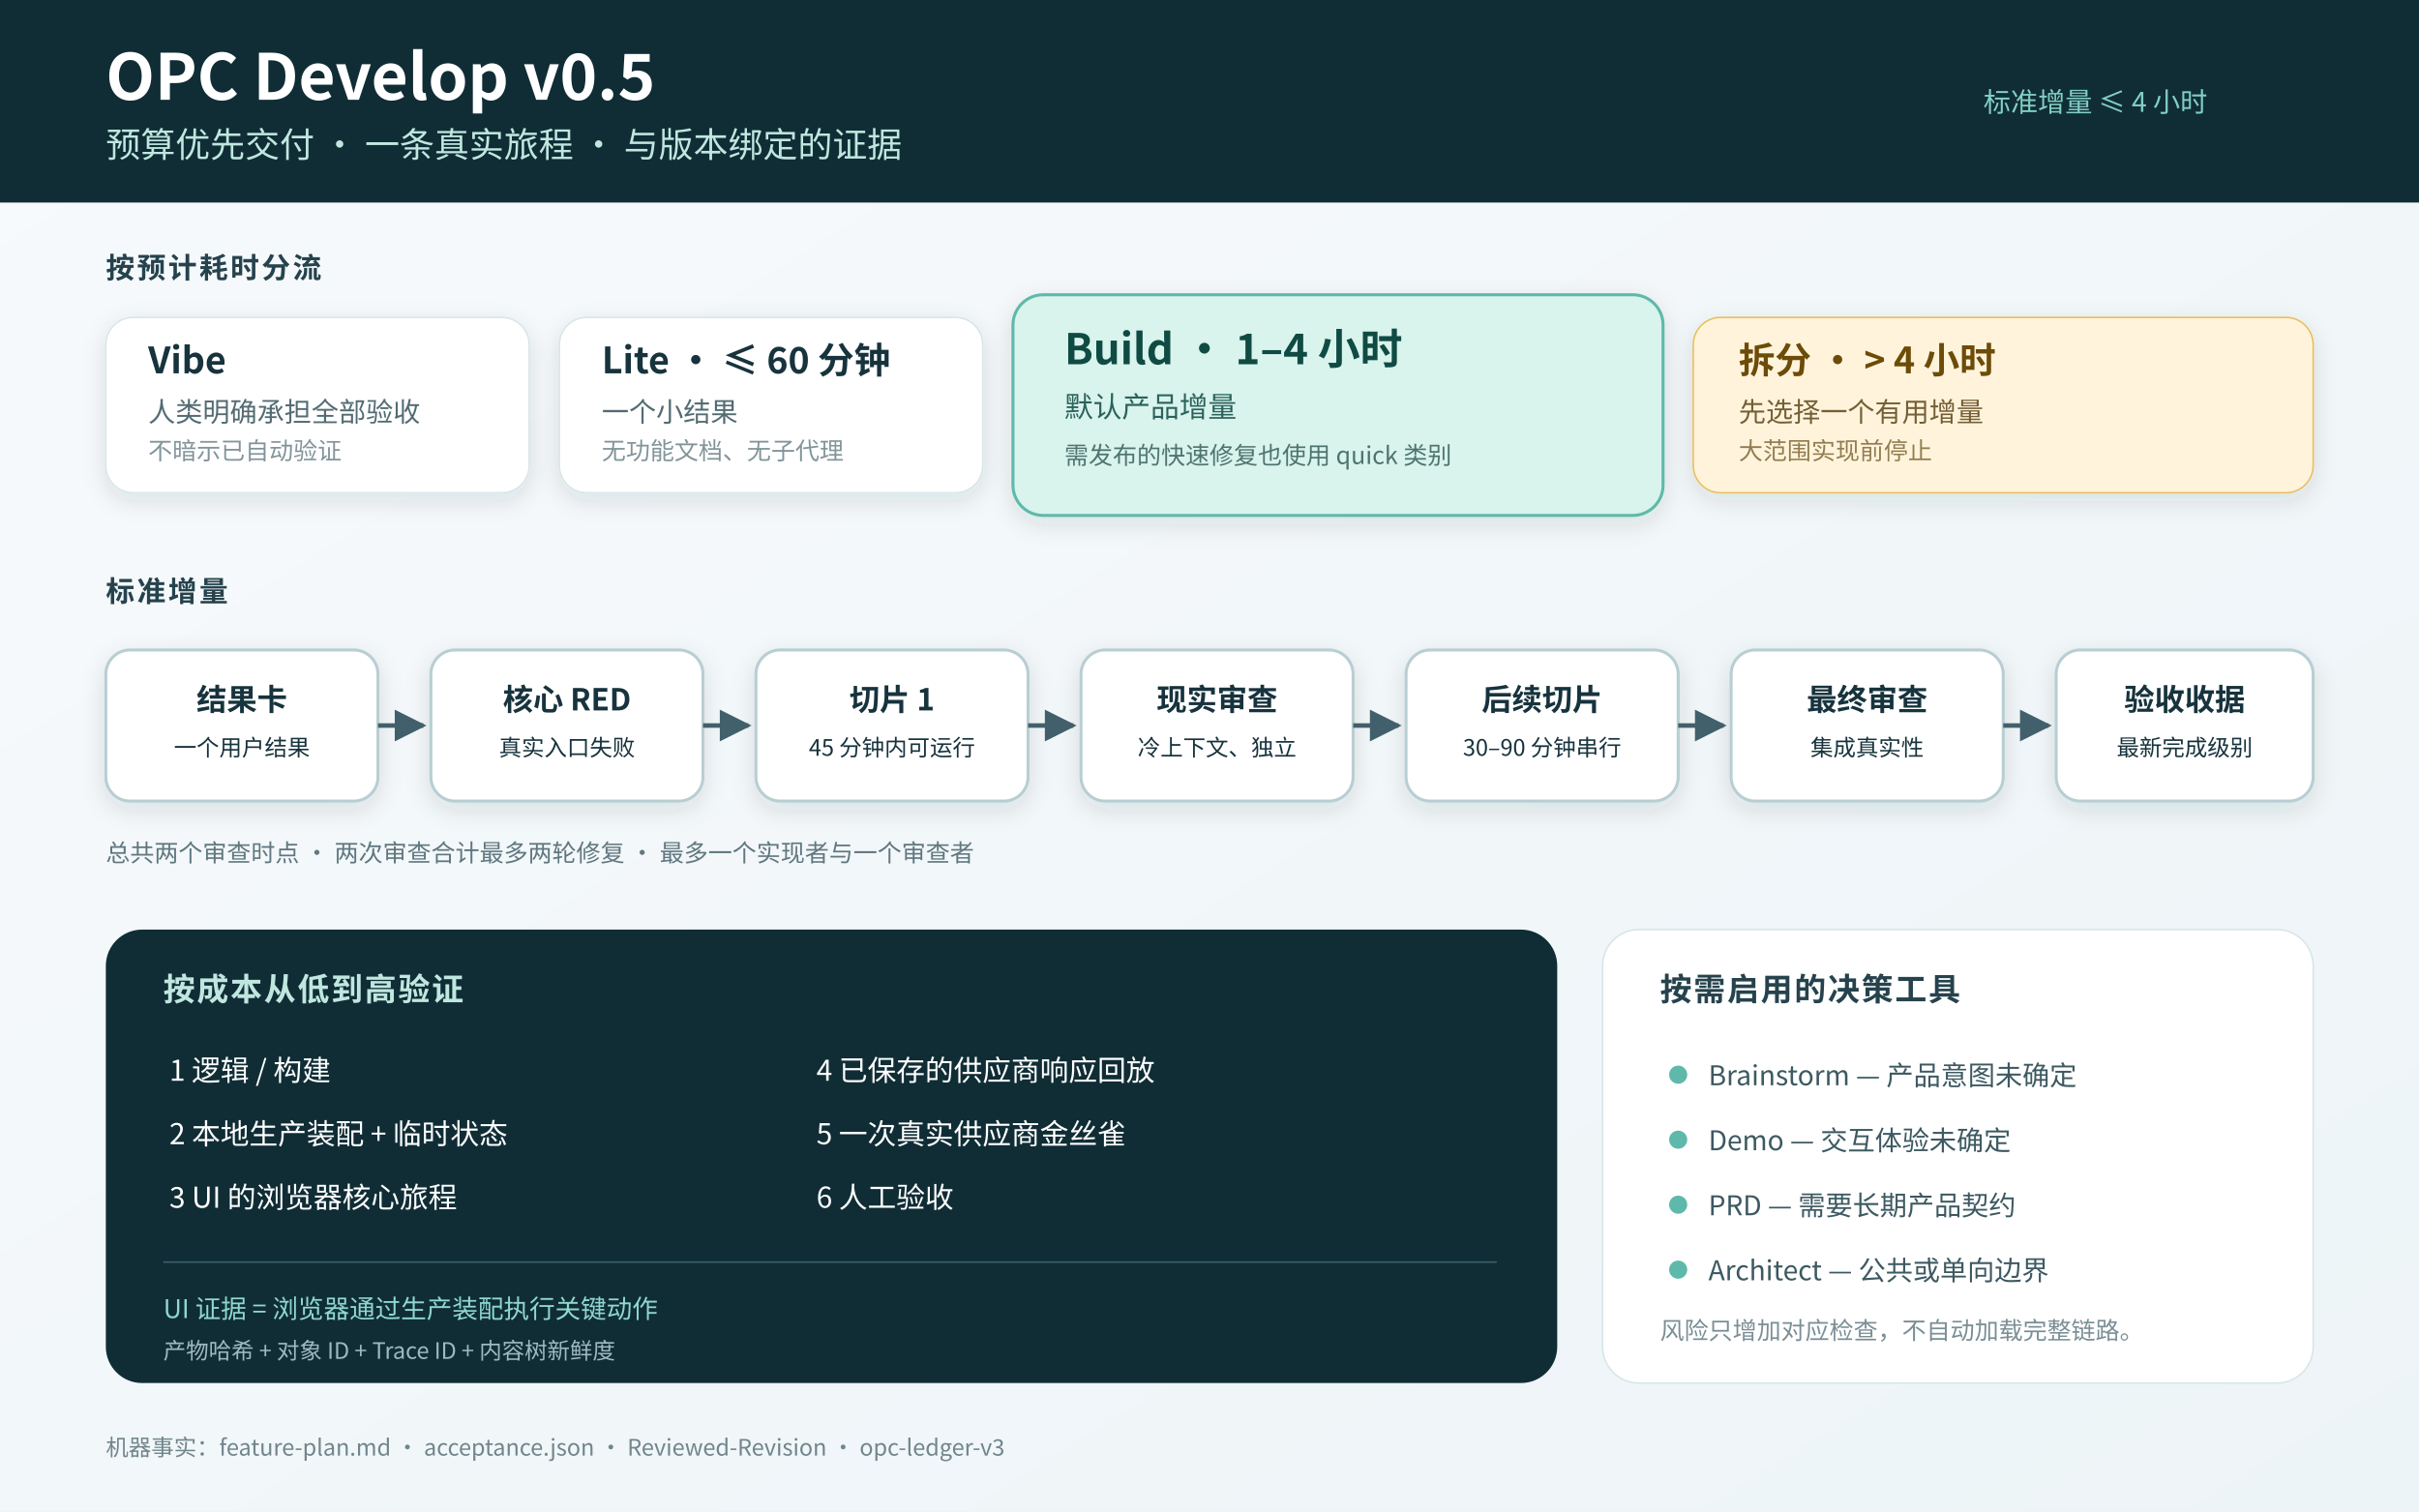
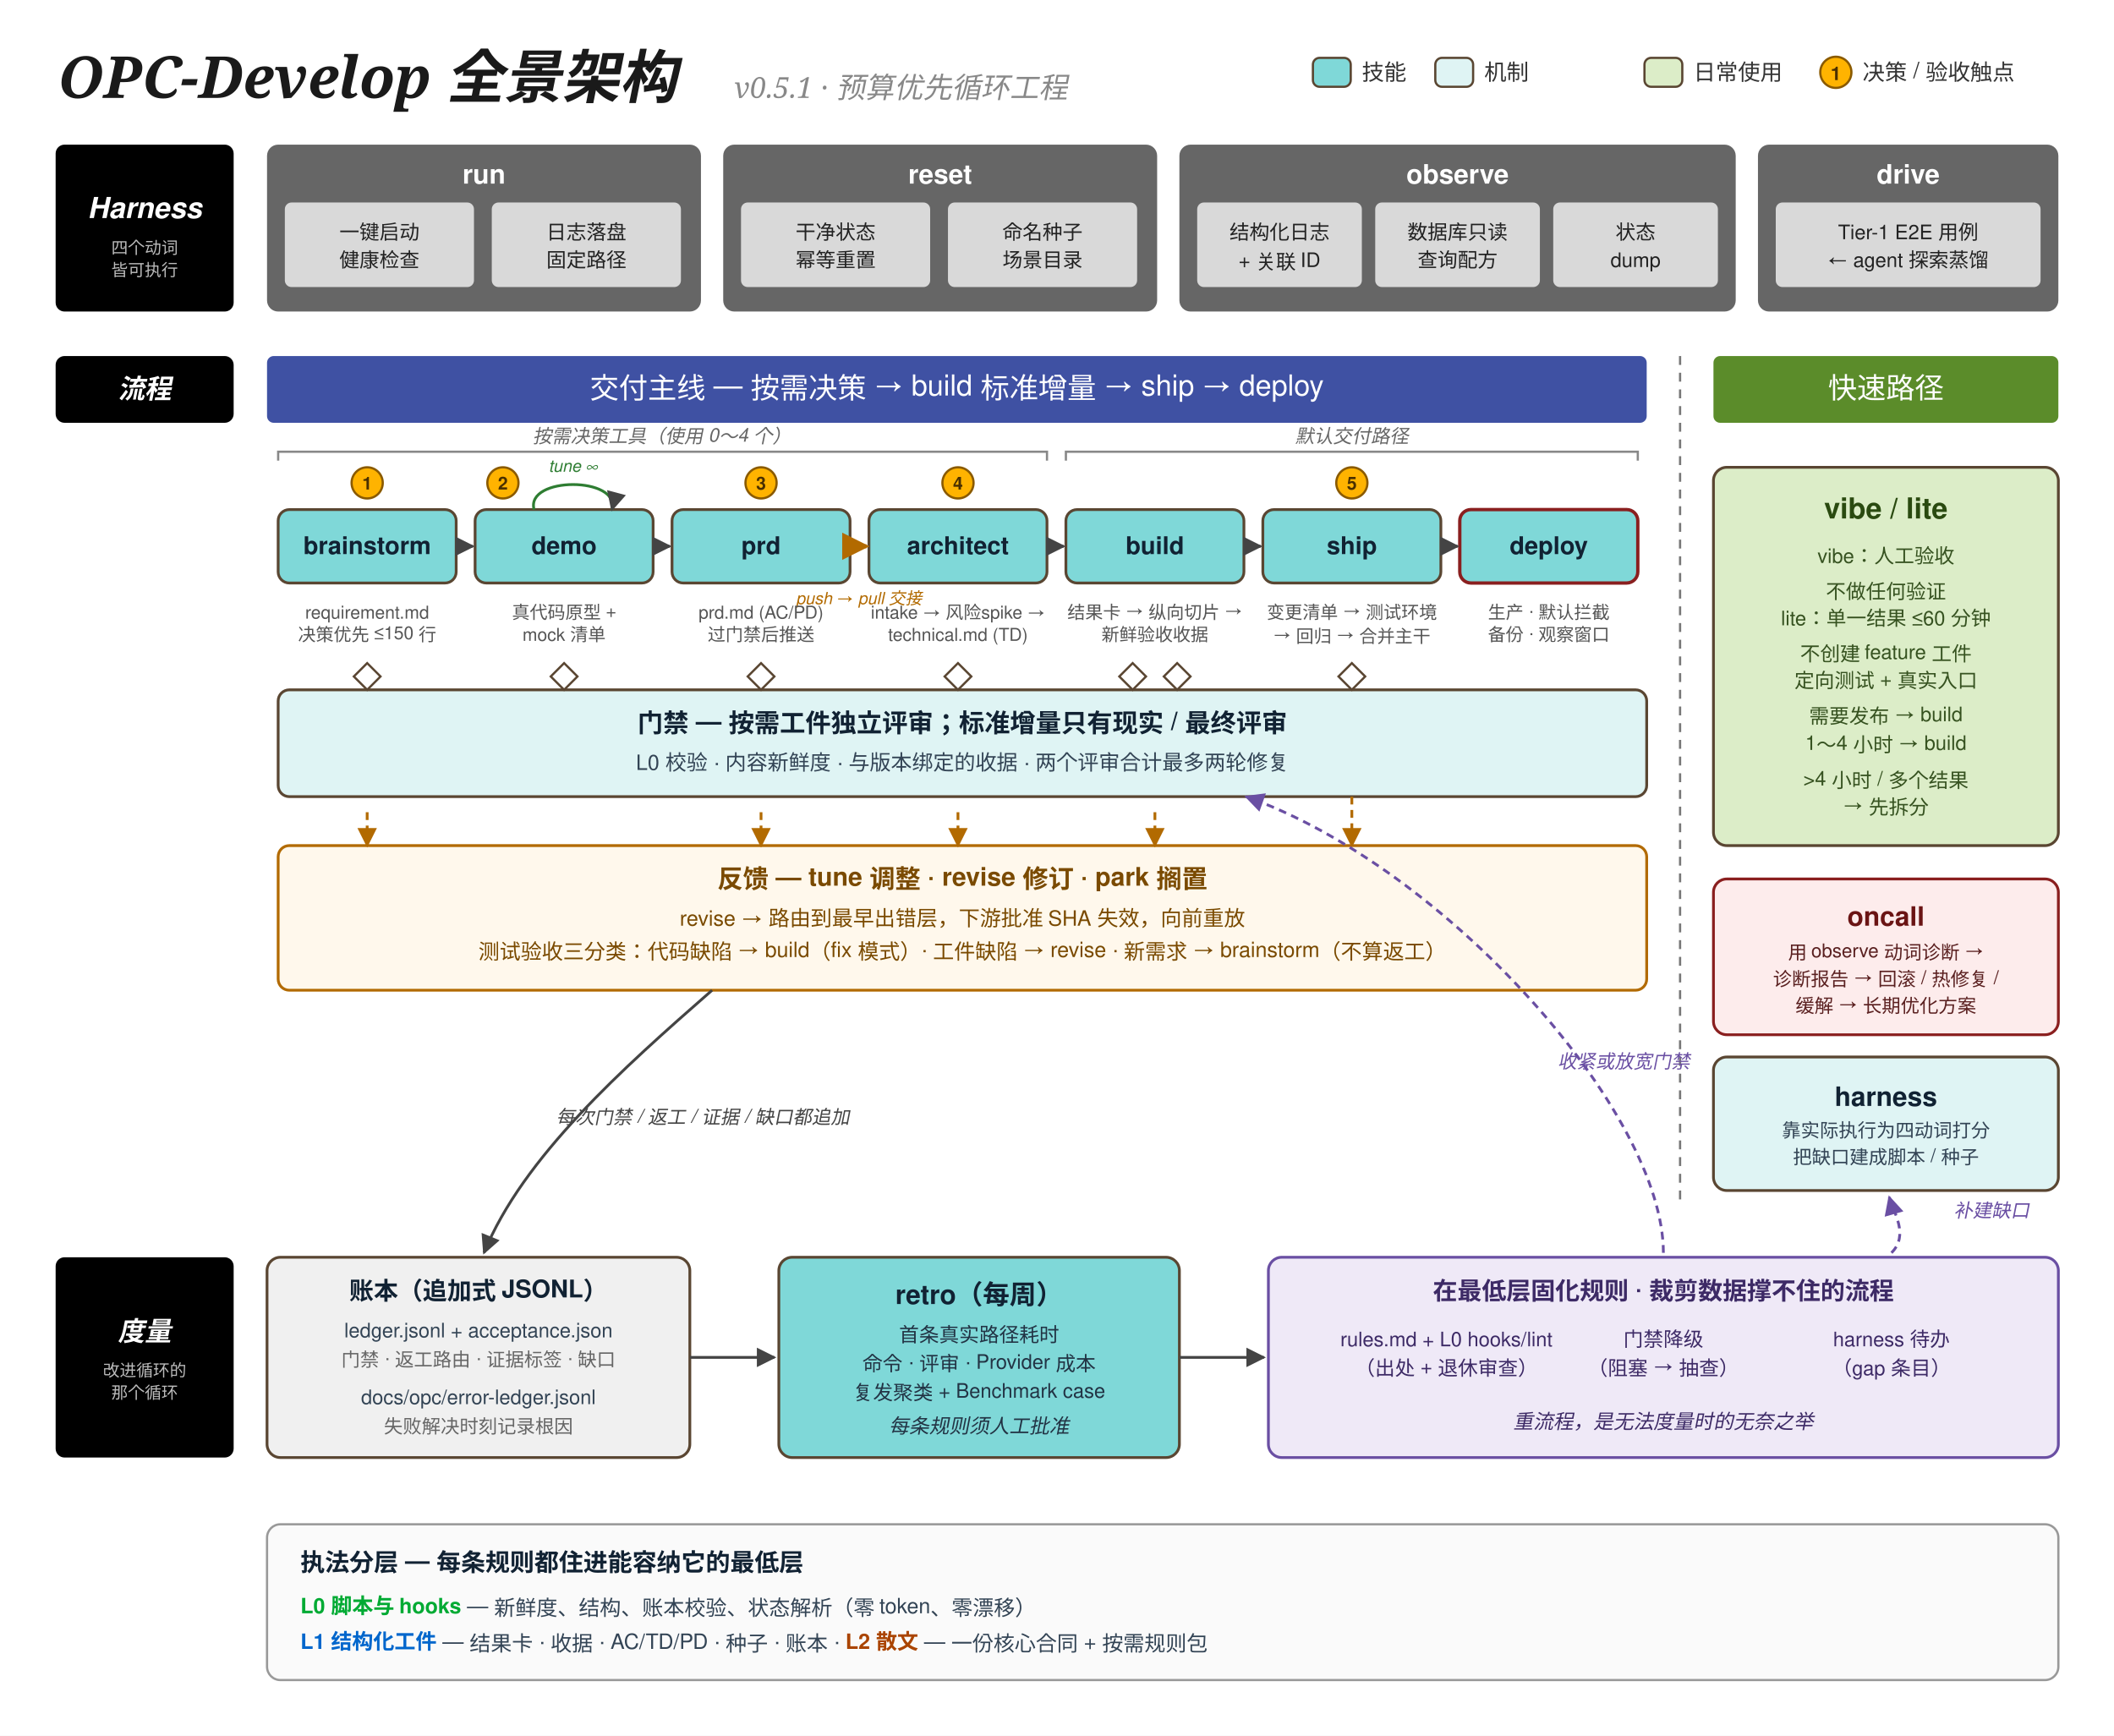
- <svg xmlns="http://www.w3.org/2000/svg" width="1600" height="1000" viewBox="0 0 1600 1000" font-family="PingFang SC, Noto Sans CJK SC, Helvetica, Arial, sans-serif">
+ <svg xmlns="http://www.w3.org/2000/svg" width="1900" height="1560" viewBox="0 0 1900 1560" font-family="Helvetica, Arial, sans-serif">
  <defs>
-     <linearGradient id="bg" x1="0" y1="0" x2="1" y2="1">
-       <stop offset="0" stop-color="#f7fafc" />
-       <stop offset="1" stop-color="#edf4f7" />
-     </linearGradient>
-     <marker id="arrow" viewBox="0 0 10 10" refX="9" refY="5" markerWidth="7" markerHeight="7" orient="auto">
-       <path d="M0 0L10 5L0 10Z" fill="#42606b" />
+     <marker id="arrow" viewBox="0 0 10 10" refX="9" refY="5" markerWidth="7" markerHeight="7" orient="auto-start-reverse">
+       <path d="M 0 0 L 10 5 L 0 10 z" fill="#444" />
    </marker>
-     <filter id="shadow" x="-10%" y="-15%" width="120%" height="140%">
-       <feDropShadow dx="0" dy="5" stdDeviation="8" flood-color="#17333d" flood-opacity=".12" />
-     </filter>
+     <marker id="arrowAmber" viewBox="0 0 10 10" refX="9" refY="5" markerWidth="7" markerHeight="7" orient="auto-start-reverse">
+       <path d="M 0 0 L 10 5 L 0 10 z" fill="#b26a00" />
+     </marker>
+     <marker id="arrowPurple" viewBox="0 0 10 10" refX="9" refY="5" markerWidth="7" markerHeight="7" orient="auto-start-reverse">
+       <path d="M 0 0 L 10 5 L 0 10 z" fill="#6a4fa3" />
+     </marker>
  </defs>
-   <rect width="1600" height="1000" fill="url(#bg)" />
-   <rect width="1600" height="134" fill="#102d36" />
-   <text x="70" y="66" font-size="42" font-weight="750" fill="#fff">OPC Develop v0.5</text>
-   <text x="70" y="104" font-size="23" fill="#bfe7df">预算优先交付 · 一条真实旅程 · 与版本绑定的证据</text>
-   <text x="1460" y="74" text-anchor="end" font-size="18" fill="#82cfc3">标准增量 ≤ 4 小时</text>
-   <text x="70" y="184" font-size="19" font-weight="700" fill="#26434d" letter-spacing="1.6">按预计耗时分流</text>
-   <g filter="url(#shadow)">
-     <rect x="70" y="210" width="280" height="116" rx="18" fill="#fff" stroke="#d7e5e8" />
-     <rect x="370" y="210" width="280" height="116" rx="18" fill="#fff" stroke="#d7e5e8" />
-     <rect x="670" y="195" width="430" height="146" rx="20" fill="#d9f3ed" stroke="#5eb9aa" stroke-width="2" />
-     <rect x="1120" y="210" width="410" height="116" rx="18" fill="#fff4db" stroke="#e9bd5a" />
-   </g>
-   <text x="98" y="247" font-size="24" font-weight="700" fill="#17333d">Vibe</text>
-   <text x="98" y="279" font-size="18" fill="#536b73">人类明确承担全部验收</text>
-   <text x="98" y="304" font-size="16" fill="#82949a">不暗示已自动验证</text>
-   <text x="398" y="247" font-size="24" font-weight="700" fill="#17333d">Lite · ≤ 60 分钟</text>
-   <text x="398" y="279" font-size="18" fill="#536b73">一个小结果</text>
-   <text x="398" y="304" font-size="16" fill="#82949a">无功能文档、无子代理</text>
-   <text x="704" y="241" font-size="28" font-weight="780" fill="#0f4b43">Build · 1–4 小时</text>
-   <text x="704" y="276" font-size="19" fill="#2b635b">默认产品增量</text>
-   <text x="704" y="307" font-size="16" fill="#4e746f">需发布的快速修复也使用 quick 类别</text>
-   <text x="1150" y="247" font-size="24" font-weight="700" fill="#6d4b08">拆分 · &gt; 4 小时</text>
-   <text x="1150" y="279" font-size="18" fill="#745f36">先选择一个有用增量</text>
-   <text x="1150" y="304" font-size="16" fill="#927d52">大范围实现前停止</text>
-   <text x="70" y="398" font-size="19" font-weight="700" fill="#26434d" letter-spacing="1.6">标准增量</text>
-   <g fill="#fff" stroke="#b8ced3" stroke-width="2" filter="url(#shadow)">
-     <rect x="70" y="430" width="180" height="100" rx="16" />
-     <rect x="285" y="430" width="180" height="100" rx="16" />
-     <rect x="500" y="430" width="180" height="100" rx="16" />
-     <rect x="715" y="430" width="180" height="100" rx="16" />
-     <rect x="930" y="430" width="180" height="100" rx="16" />
-     <rect x="1145" y="430" width="180" height="100" rx="16" />
-     <rect x="1360" y="430" width="170" height="100" rx="16" />
-   </g>
-   <g stroke="#42606b" stroke-width="3" marker-end="url(#arrow)">
-     <path d="M250 480H280" />
-     <path d="M465 480H495" />
-     <path d="M680 480H710" />
-     <path d="M895 480H925" />
-     <path d="M1110 480H1140" />
-     <path d="M1325 480H1355" />
-   </g>
-   <g text-anchor="middle" fill="#17333d">
-     <text x="160" y="470" font-size="20" font-weight="700">结果卡</text>
-     <text x="160" y="500" font-size="15">一个用户结果</text>
-     <text x="375" y="470" font-size="20" font-weight="700">核心 RED</text>
-     <text x="375" y="500" font-size="15">真实入口失败</text>
-     <text x="590" y="470" font-size="20" font-weight="700">切片 1</text>
-     <text x="590" y="500" font-size="15">45 分钟内可运行</text>
-     <text x="805" y="470" font-size="20" font-weight="700">现实审查</text>
-     <text x="805" y="500" font-size="15">冷上下文、独立</text>
-     <text x="1020" y="470" font-size="20" font-weight="700">后续切片</text>
-     <text x="1020" y="500" font-size="15">30–90 分钟串行</text>
-     <text x="1235" y="470" font-size="20" font-weight="700">最终审查</text>
-     <text x="1235" y="500" font-size="15">集成真实性</text>
-     <text x="1445" y="470" font-size="20" font-weight="700">验收收据</text>
-     <text x="1445" y="500" font-size="15">最新完成级别</text>
-   </g>
-   <text x="70" y="570" font-size="16" fill="#60777f">总共两个审查时点 · 两次审查合计最多两轮修复 · 最多一个实现者与一个审查者</text>
-   <rect x="70" y="615" width="960" height="300" rx="24" fill="#102d36" />
-   <text x="108" y="662" font-size="21" font-weight="700" fill="#bfe7df" letter-spacing="1.2">按成本从低到高验证</text>
-   <g font-size="19" fill="#fff">
-     <text x="112" y="715">1  逻辑 / 构建</text>
-     <text x="112" y="757">2  本地生产装配 + 临时状态</text>
-     <text x="112" y="799">3  UI 的浏览器核心旅程</text>
-     <text x="540" y="715">4  已保存的供应商响应回放</text>
-     <text x="540" y="757">5  一次真实供应商金丝雀</text>
-     <text x="540" y="799">6  人工验收</text>
-   </g>
-   <line x1="108" y1="835" x2="990" y2="835" stroke="#3e6069" />
-   <text x="108" y="872" font-size="17" fill="#8fd8cd">UI 证据 = 浏览器通过生产装配执行关键动作</text>
-   <text x="108" y="899" font-size="15" fill="#9fb9bf">产物哈希 + 对象 ID + Trace ID + 内容树新鲜度</text>
-   <rect x="1060" y="615" width="470" height="300" rx="24" fill="#fff" stroke="#d7e5e8" />
-   <text x="1098" y="662" font-size="21" font-weight="700" fill="#26434d" letter-spacing="1.2">按需启用的决策工具</text>
-   <g font-size="18" fill="#3d5962">
-     <circle cx="1110" cy="711" r="6" fill="#5eb9aa" />
-     <text x="1130" y="718">Brainstorm — 产品意图未确定</text>
-     <circle cx="1110" cy="754" r="6" fill="#5eb9aa" />
-     <text x="1130" y="761">Demo — 交互体验未确定</text>
-     <circle cx="1110" cy="797" r="6" fill="#5eb9aa" />
-     <text x="1130" y="804">PRD — 需要长期产品契约</text>
-     <circle cx="1110" cy="840" r="6" fill="#5eb9aa" />
-     <text x="1130" y="847">Architect — 公共或单向边界</text>
-   </g>
-   <text x="1098" y="886" font-size="16" fill="#7a8e95">风险只增加对应检查，不自动加载完整链路。</text>
-   <text x="70" y="963" font-size="15" fill="#70858c">机器事实：feature-plan.md · acceptance.json · Reviewed-Revision · opc-ledger-v3</text>
+   <rect width="1900" height="1560" fill="#ffffff" />
+   <text x="52" y="88" font-family="Georgia, serif" font-size="52" font-style="italic" font-weight="bold" fill="#1a1a1a">OPC-Develop 全景架构</text>
+   <text x="660" y="88" font-family="Georgia, serif" font-size="26" font-style="italic" fill="#888">v0.5.1 · 预算优先循环工程</text>
+   <g font-size="20" fill="#333">
+     <rect x="1180" y="52" width="34" height="26" rx="6" fill="#7fd8d8" stroke="#5a4632" stroke-width="2" />
+     <text x="1224" y="72">技能</text>
+     <rect x="1290" y="52" width="34" height="26" rx="6" fill="#dff4f4" stroke="#5a4632" stroke-width="2" />
+     <text x="1334" y="72">机制</text>
+     <rect x="1478" y="52" width="34" height="26" rx="6" fill="#dcedc8" stroke="#5a4632" stroke-width="2" />
+     <text x="1522" y="72">日常使用</text>
+     <circle cx="1650" cy="65" r="14" fill="#ffb300" stroke="#8a5a00" stroke-width="2" />
+     <text x="1650" y="72" text-anchor="middle" font-size="17" font-weight="bold" fill="#4a3000">1</text>
+     <text x="1674" y="72">决策 / 验收触点</text>
+   </g>
+   <rect x="50" y="130" width="160" height="150" rx="8" fill="#000" />
+   <text x="130" y="196" text-anchor="middle" font-size="26" font-style="italic" font-weight="bold" fill="#fff">Harness</text>
+   <text x="130" y="228" text-anchor="middle" font-size="15" fill="#bbb">四个动词</text>
+   <text x="130" y="248" text-anchor="middle" font-size="15" fill="#bbb">皆可执行</text>
+   <g>
+     <rect x="240" y="130" width="390" height="150" rx="10" fill="#666" />
+     <text x="435" y="165" text-anchor="middle" font-size="24" font-weight="bold" fill="#fff">run</text>
+     <rect x="256" y="182" width="170" height="76" rx="6" fill="#d9d9d9" />
+     <text x="341" y="215" text-anchor="middle" font-size="18" fill="#222">一键启动</text>
+     <text x="341" y="240" text-anchor="middle" font-size="18" fill="#222">健康检查</text>
+     <rect x="442" y="182" width="170" height="76" rx="6" fill="#d9d9d9" />
+     <text x="527" y="215" text-anchor="middle" font-size="18" fill="#222">日志落盘</text>
+     <text x="527" y="240" text-anchor="middle" font-size="18" fill="#222">固定路径</text>
+     <rect x="650" y="130" width="390" height="150" rx="10" fill="#666" />
+     <text x="845" y="165" text-anchor="middle" font-size="24" font-weight="bold" fill="#fff">reset</text>
+     <rect x="666" y="182" width="170" height="76" rx="6" fill="#d9d9d9" />
+     <text x="751" y="215" text-anchor="middle" font-size="18" fill="#222">干净状态</text>
+     <text x="751" y="240" text-anchor="middle" font-size="18" fill="#222">幂等重置</text>
+     <rect x="852" y="182" width="170" height="76" rx="6" fill="#d9d9d9" />
+     <text x="937" y="215" text-anchor="middle" font-size="18" fill="#222">命名种子</text>
+     <text x="937" y="240" text-anchor="middle" font-size="18" fill="#222">场景目录</text>
+     <rect x="1060" y="130" width="500" height="150" rx="10" fill="#666" />
+     <text x="1310" y="165" text-anchor="middle" font-size="24" font-weight="bold" fill="#fff">observe</text>
+     <rect x="1076" y="182" width="148" height="76" rx="6" fill="#d9d9d9" />
+     <text x="1150" y="215" text-anchor="middle" font-size="18" fill="#222">结构化日志</text>
+     <text x="1150" y="240" text-anchor="middle" font-size="18" fill="#222">+ 关联 ID</text>
+     <rect x="1236" y="182" width="148" height="76" rx="6" fill="#d9d9d9" />
+     <text x="1310" y="215" text-anchor="middle" font-size="18" fill="#222">数据库只读</text>
+     <text x="1310" y="240" text-anchor="middle" font-size="18" fill="#222">查询配方</text>
+     <rect x="1396" y="182" width="148" height="76" rx="6" fill="#d9d9d9" />
+     <text x="1470" y="215" text-anchor="middle" font-size="18" fill="#222">状态</text>
+     <text x="1470" y="240" text-anchor="middle" font-size="18" fill="#222">dump</text>
+     <rect x="1580" y="130" width="270" height="150" rx="10" fill="#666" />
+     <text x="1715" y="165" text-anchor="middle" font-size="24" font-weight="bold" fill="#fff">drive</text>
+     <rect x="1596" y="182" width="238" height="76" rx="6" fill="#d9d9d9" />
+     <text x="1715" y="215" text-anchor="middle" font-size="18" fill="#222">Tier-1 E2E 用例</text>
+     <text x="1715" y="240" text-anchor="middle" font-size="18" fill="#222">← agent 探索蒸馏</text>
+   </g>
+   <rect x="50" y="320" width="160" height="60" rx="8" fill="#000" />
+   <text x="130" y="358" text-anchor="middle" font-size="24" font-style="italic" font-weight="bold" fill="#fff">流程</text>
+   <rect x="240" y="320" width="1240" height="60" rx="6" fill="#3f51a3" />
+   <text x="860" y="358" text-anchor="middle" font-size="26" fill="#fff">交付主线 — 按需决策 → build 标准增量 → ship → deploy</text>
+   <line x1="1510" y1="320" x2="1510" y2="1080" stroke="#777" stroke-width="2" stroke-dasharray="8,7" />
+   <rect x="1540" y="320" width="310" height="60" rx="6" fill="#5b8c2a" />
+   <text x="1695" y="358" text-anchor="middle" font-size="26" fill="#fff">快速路径</text>
+   <g stroke="#888" stroke-width="2" fill="none">
+     <path d="M 250 414 L 250 406 L 941 406 L 941 414" />
+     <path d="M 958 414 L 958 406 L 1472 406 L 1472 414" />
+   </g>
+   <text x="595" y="398" text-anchor="middle" font-size="17" font-style="italic" fill="#666">按需决策工具（使用 0～4 个）</text>
+   <text x="1215" y="398" text-anchor="middle" font-size="17" font-style="italic" fill="#666">默认交付路径</text>
+   <g font-size="22" font-weight="bold" fill="#123">
+     <circle cx="330" cy="434" r="14" fill="#ffb300" stroke="#8a5a00" stroke-width="2" />
+     <text x="330" y="440" text-anchor="middle" font-size="16" fill="#4a3000">1</text>
+     <rect x="250" y="458" width="160" height="66" rx="10" fill="#7fd8d8" stroke="#5a4632" stroke-width="2.5" />
+     <text x="330" y="498" text-anchor="middle">brainstorm</text>
+     <circle cx="452" cy="434" r="14" fill="#ffb300" stroke="#8a5a00" stroke-width="2" />
+     <text x="452" y="440" text-anchor="middle" font-size="16" fill="#4a3000">2</text>
+     <rect x="427" y="458" width="160" height="66" rx="10" fill="#7fd8d8" stroke="#5a4632" stroke-width="2.5" />
+     <text x="507" y="498" text-anchor="middle">demo</text>
+     <circle cx="684" cy="434" r="14" fill="#ffb300" stroke="#8a5a00" stroke-width="2" />
+     <text x="684" y="440" text-anchor="middle" font-size="16" fill="#4a3000">3</text>
+     <rect x="604" y="458" width="160" height="66" rx="10" fill="#7fd8d8" stroke="#5a4632" stroke-width="2.5" />
+     <text x="684" y="498" text-anchor="middle">prd</text>
+     <circle cx="861" cy="434" r="14" fill="#ffb300" stroke="#8a5a00" stroke-width="2" />
+     <text x="861" y="440" text-anchor="middle" font-size="16" fill="#4a3000">4</text>
+     <rect x="781" y="458" width="160" height="66" rx="10" fill="#7fd8d8" stroke="#5a4632" stroke-width="2.5" />
+     <text x="861" y="498" text-anchor="middle">architect</text>
+     <rect x="958" y="458" width="160" height="66" rx="10" fill="#7fd8d8" stroke="#5a4632" stroke-width="2.5" />
+     <text x="1038" y="498" text-anchor="middle">build</text>
+     <circle cx="1215" cy="434" r="14" fill="#ffb300" stroke="#8a5a00" stroke-width="2" />
+     <text x="1215" y="440" text-anchor="middle" font-size="16" fill="#4a3000">5</text>
+     <rect x="1135" y="458" width="160" height="66" rx="10" fill="#7fd8d8" stroke="#5a4632" stroke-width="2.5" />
+     <text x="1215" y="498" text-anchor="middle">ship</text>
+     <rect x="1312" y="458" width="160" height="66" rx="10" fill="#7fd8d8" stroke="#8a1f1f" stroke-width="3" />
+     <text x="1392" y="498" text-anchor="middle">deploy</text>
+   </g>
+   <g stroke="#444" stroke-width="2.5" fill="none">
+     <line x1="410" y1="491" x2="425" y2="491" marker-end="url(#arrow)" />
+     <line x1="587" y1="491" x2="602" y2="491" marker-end="url(#arrow)" />
+     <line x1="941" y1="491" x2="956" y2="491" marker-end="url(#arrow)" />
+     <line x1="1118" y1="491" x2="1133" y2="491" marker-end="url(#arrow)" />
+     <line x1="1295" y1="491" x2="1310" y2="491" marker-end="url(#arrow)" />
+   </g>
+   <line x1="764" y1="491" x2="779" y2="491" stroke="#b26a00" stroke-width="3.5" marker-end="url(#arrowAmber)" />
+   <text x="772" y="543" text-anchor="middle" font-size="15" font-style="italic" fill="#b26a00">push → pull 交接</text>
+   <path d="M 480 458 C 472 428, 558 428, 550 458" stroke="#2e7d32" stroke-width="2.5" fill="none" marker-end="url(#arrow)" />
+   <text x="515" y="424" text-anchor="middle" font-size="15" fill="#2e7d32" font-style="italic">tune ∞</text>
+   <g font-size="16" fill="#555" text-anchor="middle">
+     <text x="330" y="556">requirement.md</text>
+     <text x="330" y="576">决策优先 ≤150 行</text>
+     <text x="507" y="556">真代码原型 +</text>
+     <text x="507" y="576">mock 清单</text>
+     <text x="684" y="556">prd.md (AC/PD)</text>
+     <text x="684" y="576">过门禁后推送</text>
+     <text x="861" y="556">intake → 风险spike →</text>
+     <text x="861" y="576">technical.md (TD)</text>
+     <text x="1038" y="556">结果卡 → 纵向切片 →</text>
+     <text x="1038" y="576">新鲜验收收据</text>
+     <text x="1215" y="556">变更清单 → 测试环境</text>
+     <text x="1215" y="576">→ 回归 → 合并主干</text>
+     <text x="1392" y="556">生产 · 默认拦截</text>
+     <text x="1392" y="576">备份 · 观察窗口</text>
+   </g>
+   <rect x="250" y="620" width="1230" height="96" rx="10" fill="#dff4f4" stroke="#5a4632" stroke-width="2.5" />
+   <text x="865" y="658" text-anchor="middle" font-size="23" font-weight="bold" fill="#123">门禁 — 按需工件独立评审；标准增量只有现实 / 最终评审</text>
+   <text x="865" y="692" text-anchor="middle" font-size="19" fill="#345">L0 校验 · 内容新鲜度 · 与版本绑定的收据 · 两个评审合计最多两轮修复</text>
+   <g fill="#fff" stroke="#5a4632" stroke-width="2">
+     <path d="M 330 596 l 12 12 l -12 12 l -12 -12 z" />
+     <path d="M 507 596 l 12 12 l -12 12 l -12 -12 z" />
+     <path d="M 684 596 l 12 12 l -12 12 l -12 -12 z" />
+     <path d="M 861 596 l 12 12 l -12 12 l -12 -12 z" />
+     <path d="M 1018 596 l 12 12 l -12 12 l -12 -12 z" />
+     <path d="M 1058 596 l 12 12 l -12 12 l -12 -12 z" />
+     <path d="M 1215 596 l 12 12 l -12 12 l -12 -12 z" />
+   </g>
+   <rect x="250" y="760" width="1230" height="130" rx="10" fill="#fff8ec" stroke="#b26a00" stroke-width="2.5" />
+   <text x="865" y="798" text-anchor="middle" font-size="23" font-weight="bold" fill="#7a4a00">反馈 — tune 调整 · revise 修订 · park 搁置</text>
+   <text x="865" y="832" text-anchor="middle" font-size="19" fill="#7a4a00">revise → 路由到最早出错层，下游批准 SHA 失效，向前重放</text>
+   <text x="865" y="862" text-anchor="middle" font-size="19" fill="#7a4a00">测试验收三分类：代码缺陷 → build（fix 模式）· 工件缺陷 → revise · 新需求 → brainstorm（不算返工）</text>
+   <g stroke="#b26a00" stroke-width="2.5" fill="none" stroke-dasharray="7,5">
+     <path d="M 1215 760 C 1215 740, 1215 730, 1215 716" marker-end="url(#arrowAmber)" transform="rotate(180 1215 738)" />
+     <path d="M 330 760 C 330 745, 330 740, 330 730" marker-end="url(#arrowAmber)" transform="rotate(180 330 745)" />
+     <path d="M 684 760 C 684 745, 684 740, 684 730" marker-end="url(#arrowAmber)" transform="rotate(180 684 745)" />
+     <path d="M 861 760 C 861 745, 861 740, 861 730" marker-end="url(#arrowAmber)" transform="rotate(180 861 745)" />
+     <path d="M 1038 760 C 1038 745, 1038 740, 1038 730" marker-end="url(#arrowAmber)" transform="rotate(180 1038 745)" />
+   </g>
+   <rect x="1540" y="420" width="310" height="340" rx="12" fill="#dcedc8" stroke="#5a4632" stroke-width="2.5" />
+   <text x="1695" y="466" text-anchor="middle" font-size="26" font-weight="bold" fill="#2a4a10">vibe / lite</text>
+   <g font-size="18" fill="#365220" text-anchor="middle">
+     <text x="1695" y="506">vibe：人工验收</text>
+     <text x="1695" y="538">不做任何验证</text>
+     <text x="1695" y="562">lite：单一结果 ≤60 分钟</text>
+     <text x="1695" y="594">不创建 feature 工件</text>
+     <text x="1695" y="618">定向测试 + 真实入口</text>
+     <text x="1695" y="650">需要发布 → build</text>
+     <text x="1695" y="674">1～4 小时 → build</text>
+     <text x="1695" y="706">&gt;4 小时 / 多个结果</text>
+     <text x="1695" y="730">→ 先拆分</text>
+   </g>
+   <rect x="1540" y="790" width="310" height="140" rx="12" fill="#fdecec" stroke="#8a1f1f" stroke-width="2.5" />
+   <text x="1695" y="832" text-anchor="middle" font-size="24" font-weight="bold" fill="#6a1414">oncall</text>
+   <text x="1695" y="862" text-anchor="middle" font-size="17" fill="#5a2020">用 observe 动词诊断 →</text>
+   <text x="1695" y="886" text-anchor="middle" font-size="17" fill="#5a2020">诊断报告 → 回滚 / 热修复 /</text>
+   <text x="1695" y="910" text-anchor="middle" font-size="17" fill="#5a2020">缓解 → 长期优化方案</text>
+   <rect x="1540" y="950" width="310" height="120" rx="12" fill="#dff4f4" stroke="#5a4632" stroke-width="2.5" />
+   <text x="1695" y="994" text-anchor="middle" font-size="24" font-weight="bold" fill="#123">harness</text>
+   <text x="1695" y="1022" text-anchor="middle" font-size="17" fill="#345">靠实际执行为四动词打分</text>
+   <text x="1695" y="1046" text-anchor="middle" font-size="17" fill="#345">把缺口建成脚本 / 种子</text>
+   <rect x="50" y="1130" width="160" height="180" rx="8" fill="#000" />
+   <text x="130" y="1205" text-anchor="middle" font-size="24" font-style="italic" font-weight="bold" fill="#fff">度量</text>
+   <text x="130" y="1237" text-anchor="middle" font-size="15" fill="#bbb">改进循环的</text>
+   <text x="130" y="1257" text-anchor="middle" font-size="15" fill="#bbb">那个循环</text>
+   <rect x="240" y="1130" width="380" height="180" rx="12" fill="#f0f0f0" stroke="#5a4632" stroke-width="2.5" />
+   <text x="430" y="1168" text-anchor="middle" font-size="22" font-weight="bold" fill="#123">账本（追加式 JSONL）</text>
+   <text x="430" y="1202" text-anchor="middle" font-size="18" fill="#345">ledger.jsonl + acceptance.json</text>
+   <text x="430" y="1228" text-anchor="middle" font-size="17" fill="#666">门禁 · 返工路由 · 证据标签 · 缺口</text>
+   <text x="430" y="1262" text-anchor="middle" font-size="18" fill="#345">docs/opc/error-ledger.jsonl</text>
+   <text x="430" y="1288" text-anchor="middle" font-size="17" fill="#666">失败解决时刻记录根因</text>
+   <rect x="700" y="1130" width="360" height="180" rx="12" fill="#7fd8d8" stroke="#5a4632" stroke-width="2.5" />
+   <text x="880" y="1172" text-anchor="middle" font-size="24" font-weight="bold" fill="#123">retro（每周）</text>
+   <text x="880" y="1206" text-anchor="middle" font-size="18" fill="#234">首条真实路径耗时</text>
+   <text x="880" y="1232" text-anchor="middle" font-size="18" fill="#234">命令 · 评审 · Provider 成本</text>
+   <text x="880" y="1258" text-anchor="middle" font-size="18" fill="#234">复发聚类 + Benchmark case</text>
+   <text x="880" y="1288" text-anchor="middle" font-size="18" font-style="italic" fill="#234">每条规则须人工批准</text>
+   <rect x="1140" y="1130" width="710" height="180" rx="12" fill="#efe9f7" stroke="#6a4fa3" stroke-width="2.5" />
+   <text x="1495" y="1168" text-anchor="middle" font-size="22" font-weight="bold" fill="#3d2a66">在最低层固化规则 · 裁剪数据撑不住的流程</text>
+   <g font-size="18" fill="#3d2a66" text-anchor="middle">
+     <text x="1300" y="1210">rules.md + L0 hooks/lint</text>
+     <text x="1300" y="1236">（出处 + 退休审查）</text>
+     <text x="1495" y="1210">门禁降级</text>
+     <text x="1495" y="1236">（阻塞 → 抽查）</text>
+     <text x="1700" y="1210">harness 待办</text>
+     <text x="1700" y="1236">（gap 条目）</text>
+     <text x="1495" y="1284" font-style="italic">重流程，是无法度量时的无奈之举</text>
+   </g>
+   <g stroke="#444" stroke-width="2.5" fill="none">
+     <path d="M 640 890 C 560 960, 470 1040, 435 1126" marker-end="url(#arrow)" />
+     <line x1="620" y1="1220" x2="696" y2="1220" marker-end="url(#arrow)" />
+     <line x1="1060" y1="1220" x2="1136" y2="1220" marker-end="url(#arrow)" />
+   </g>
+   <text x="500" y="1010" font-size="17" fill="#444" font-style="italic">每次门禁 / 返工 / 证据 / 缺口都追加</text>
+   <g stroke="#6a4fa3" stroke-width="2.5" fill="none" stroke-dasharray="7,5">
+     <path d="M 1495 1126 C 1495 1000, 1300 780, 1120 716" marker-end="url(#arrowPurple)" />
+     <path d="M 1700 1126 C 1716 1110, 1702 1090, 1698 1076" marker-end="url(#arrowPurple)" />
+   </g>
+   <text x="1400" y="960" font-size="17" fill="#6a4fa3" font-style="italic">收紧或放宽门禁</text>
+   <text x="1790" y="1094" font-size="17" fill="#6a4fa3" font-style="italic" text-anchor="middle">补建缺口</text>
+   <rect x="240" y="1370" width="1610" height="140" rx="12" fill="#fafafa" stroke="#999" stroke-width="2" />
+   <text x="270" y="1412" font-size="22" font-weight="bold" fill="#123">执法分层 — 每条规则都住进能容纳它的最低层</text>
+   <g font-size="19" fill="#345">
+     <text x="270" y="1450">
+       <tspan font-weight="bold" fill="#0a3">L0 脚本与 hooks</tspan> — 新鲜度、结构、账本校验、状态解析（零 token、零漂移）</text>
+     <text x="270" y="1482">
+       <tspan font-weight="bold" fill="#06c">L1 结构化工件</tspan> — 结果卡 · 收据 · AC/TD/PD · 种子 · 账本   ·   <tspan font-weight="bold" fill="#a40">L2 散文</tspan> — 一份核心合同 + 按需规则包</text>
+   </g>
</svg>
